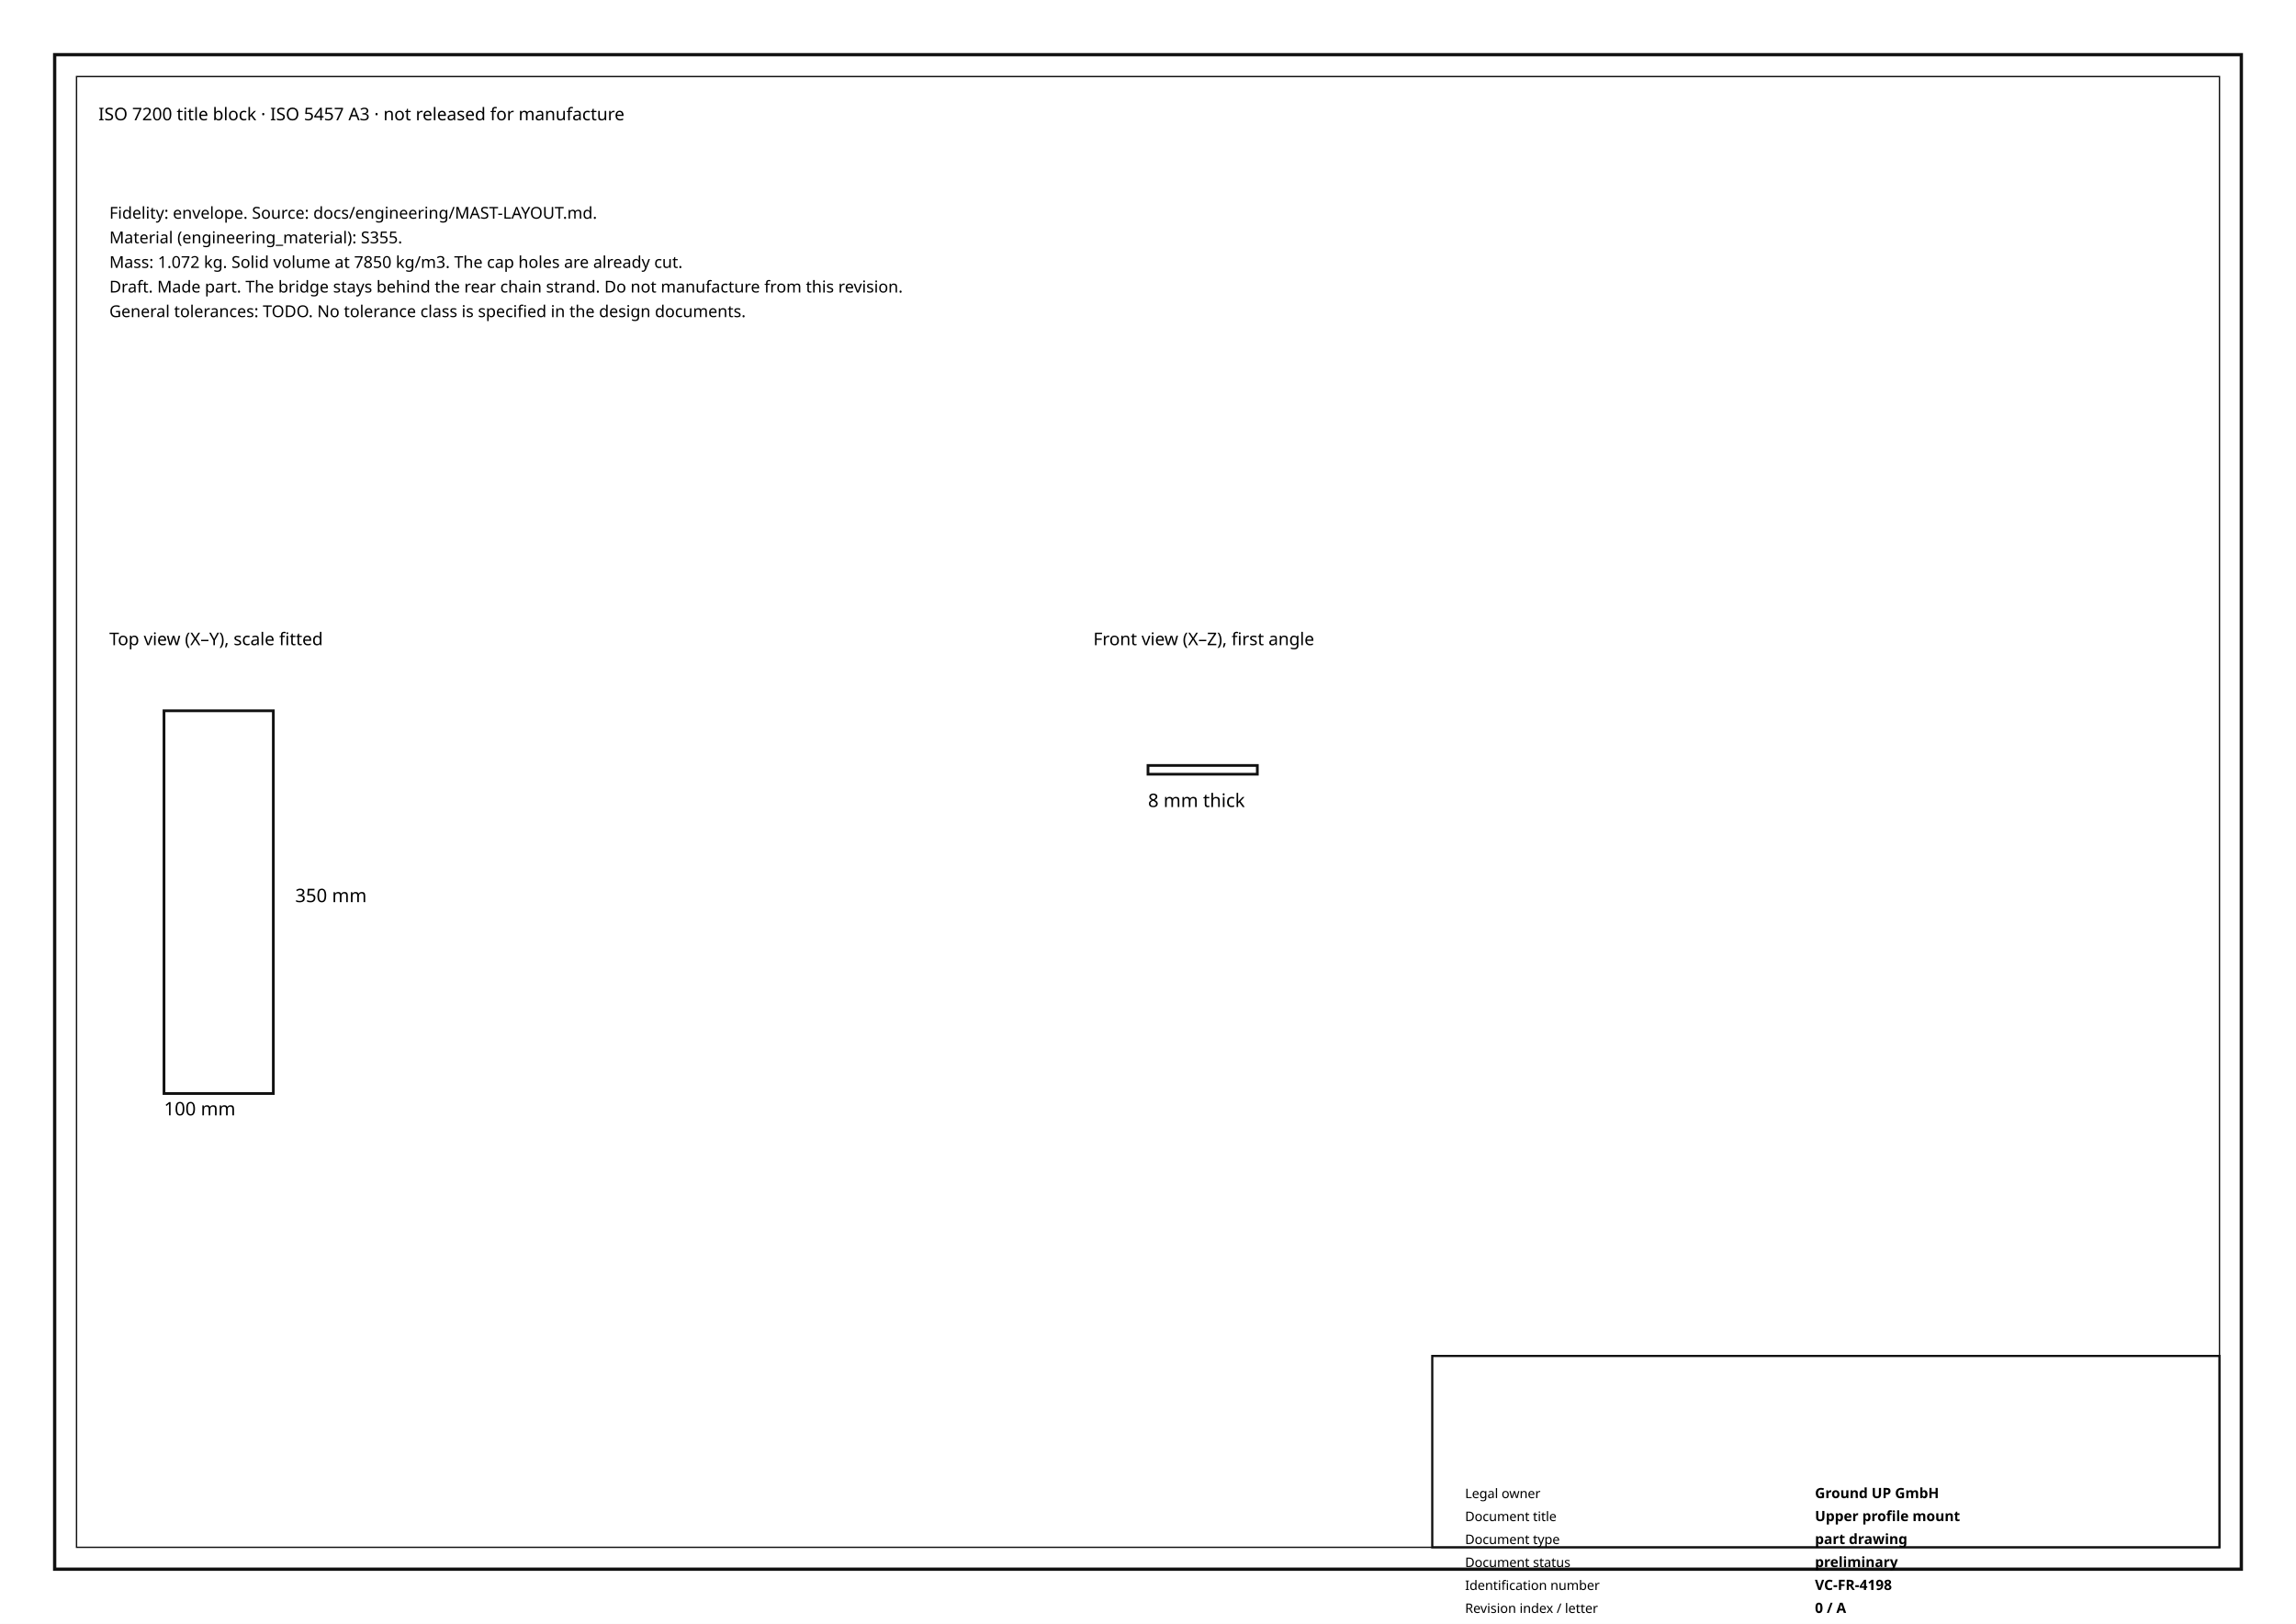
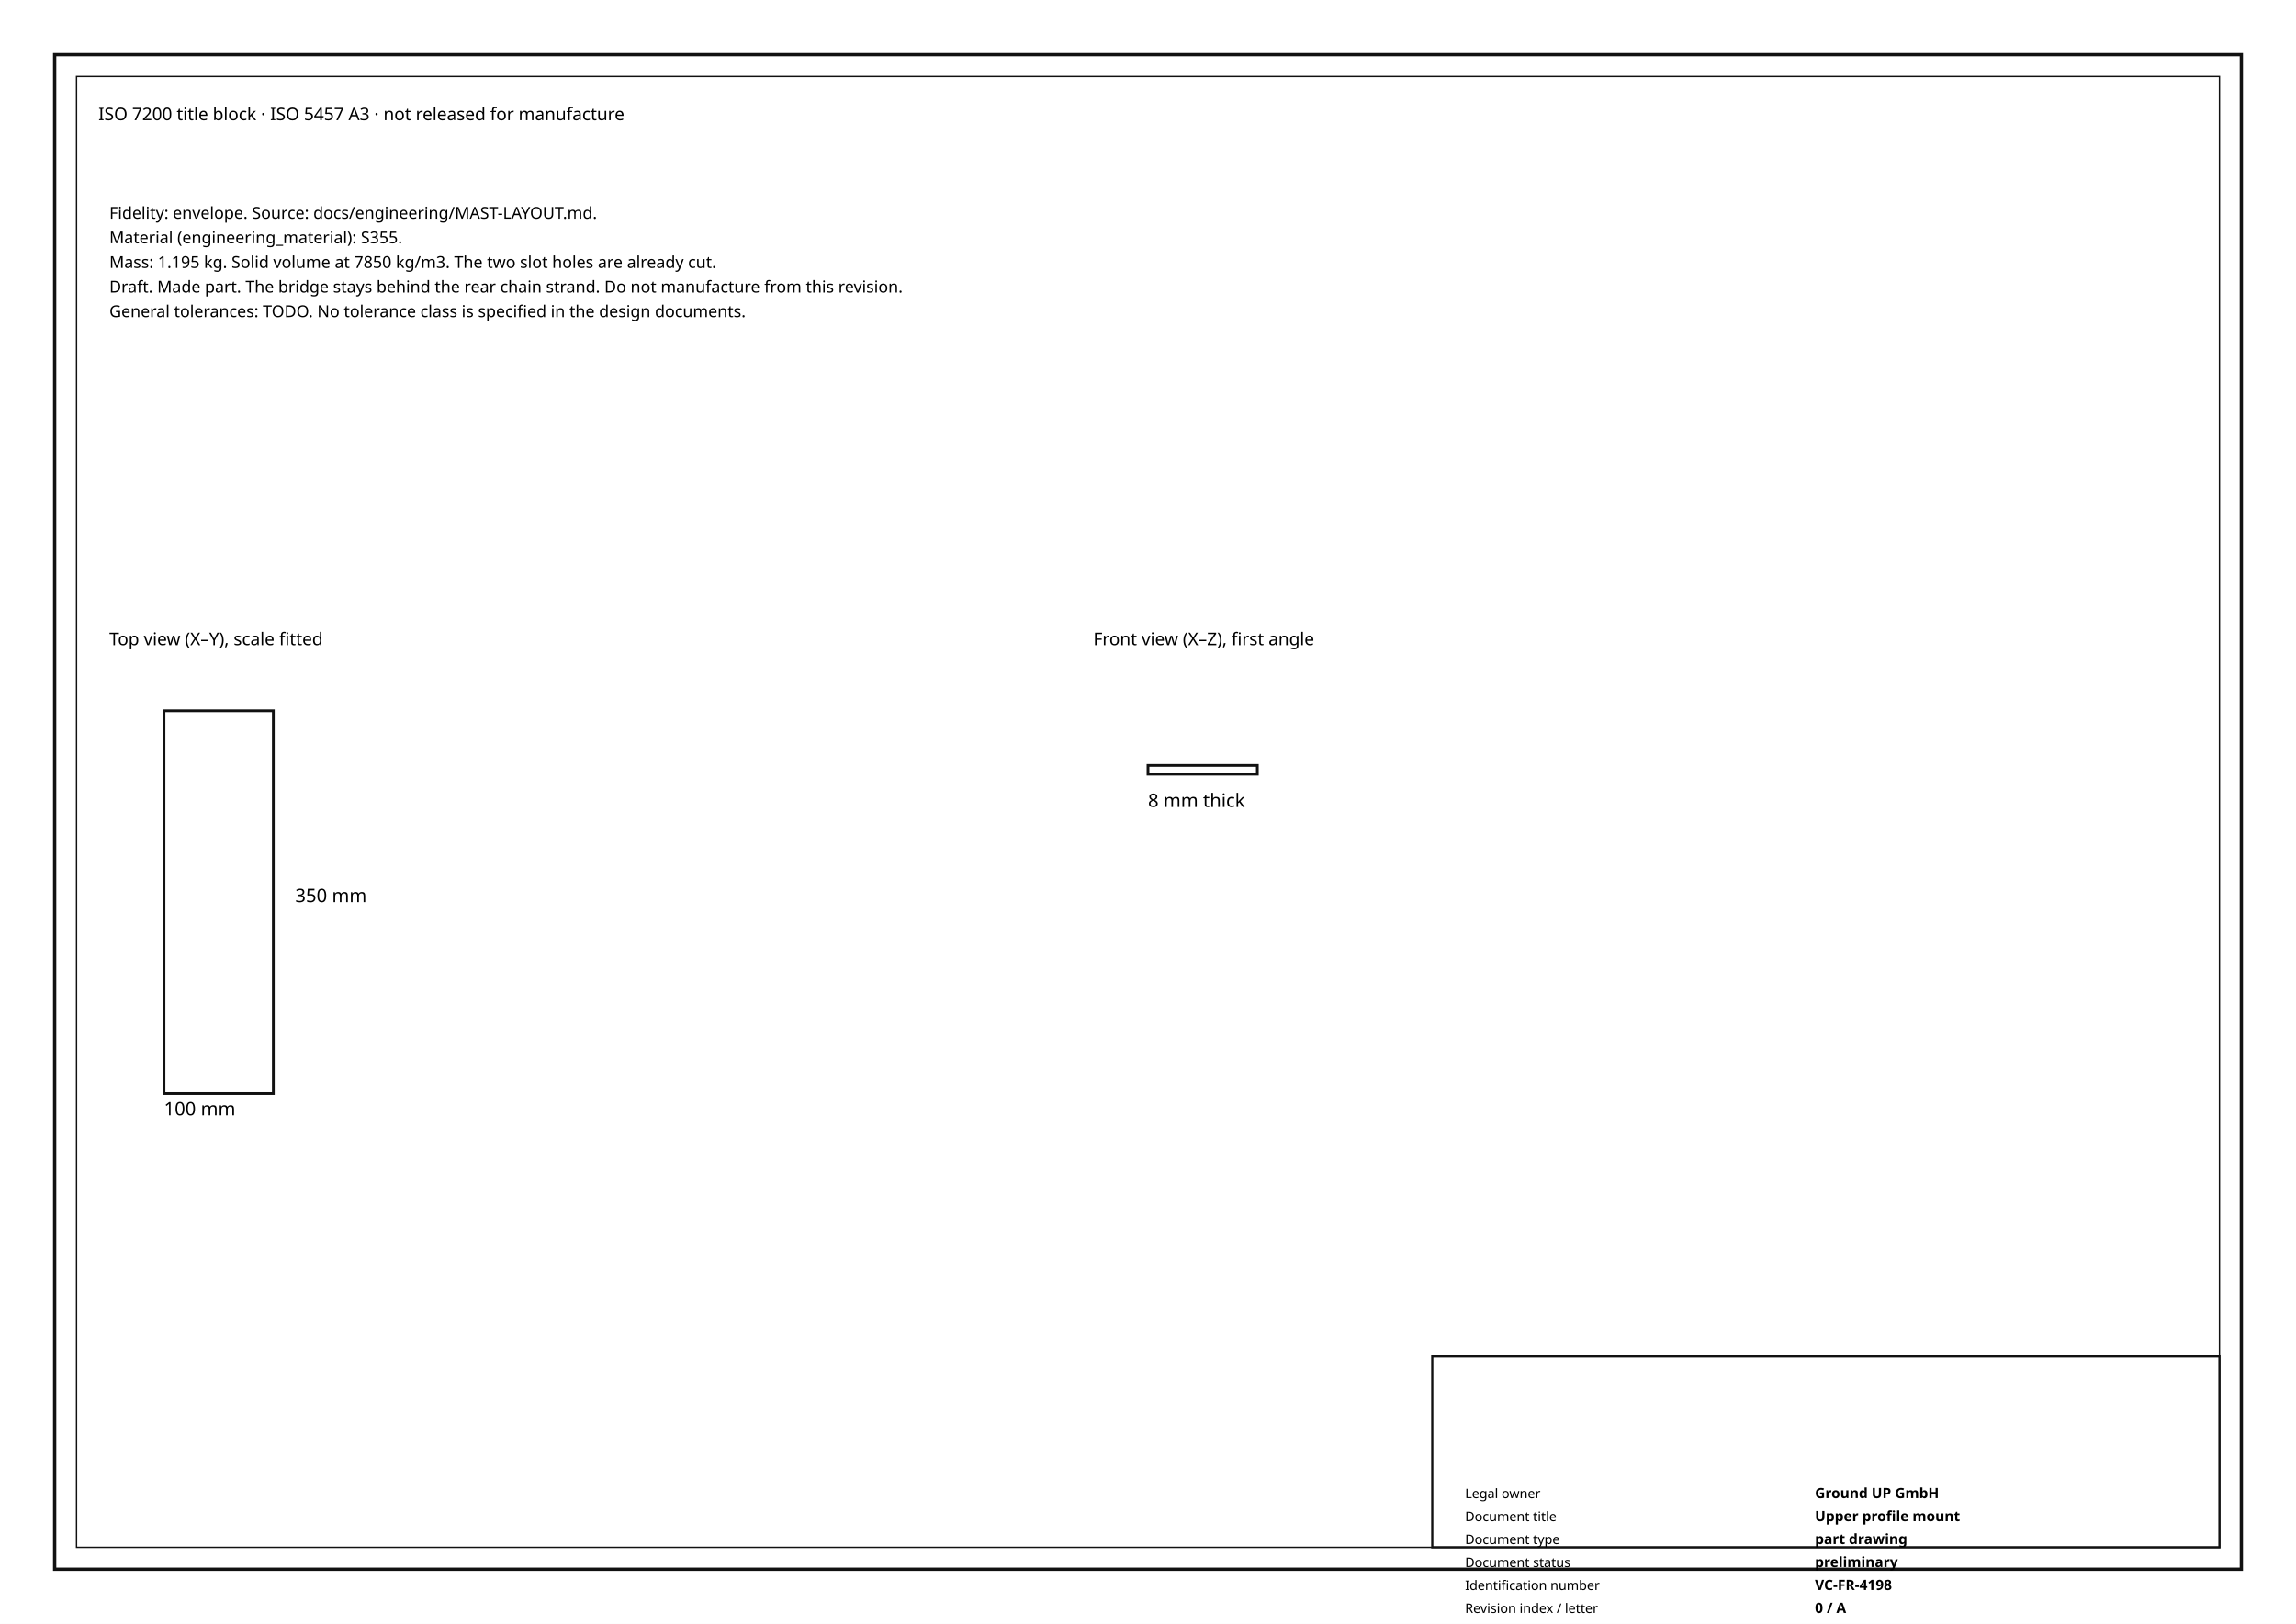
<svg xmlns="http://www.w3.org/2000/svg" width="420mm" height="297mm" viewBox="0 0 420.0 297.0">
  <rect width="100%" height="100%" fill="#fff" />
  <rect x="10" y="10" width="400" height="277" fill="none" stroke="#111" stroke-width="0.6" />
  <rect x="14" y="14" width="392" height="269" fill="none" stroke="#111" stroke-width="0.25" />
  <rect x="262" y="248" width="144" height="35" fill="none" stroke="#111" stroke-width="0.4" />
  <text x="18" y="22" font-size="3.2" font-family="sans-serif">ISO 7200 title block · ISO 5457 A3 · not released for manufacture</text>
  <text x="20" y="118" font-size="3.2" font-family="sans-serif">Top view (X–Y), scale fitted</text>
  <rect x="30" y="130" width="20.00" height="70.00" fill="none" stroke="#111" stroke-width="0.5" />
  <text x="30" y="204.0" font-size="3.4" font-family="sans-serif">100 mm</text>
  <text x="54.0" y="165.0" font-size="3.4" font-family="sans-serif">350 mm</text>
  <text x="200" y="118" font-size="3.2" font-family="sans-serif">Front view (X–Z), first angle</text>
  <rect x="210" y="140" width="20.00" height="1.60" fill="none" stroke="#111" stroke-width="0.5" />
  <text x="210" y="147.6" font-size="3.4" font-family="sans-serif">8 mm thick</text>
  <text x="20" y="40" font-size="3" font-family="sans-serif">Fidelity: envelope. Source: docs/engineering/MAST-LAYOUT.md.</text>
  <text x="20" y="44.5" font-size="3" font-family="sans-serif">Material (engineering_material): S355.</text>
-   <text x="20" y="49.0" font-size="3" font-family="sans-serif">Mass: 1.072 kg. Solid volume at 7850 kg/m3. The cap holes are already cut.</text>
+   <text x="20" y="49.0" font-size="3" font-family="sans-serif">Mass: 1.195 kg. Solid volume at 7850 kg/m3. The two slot holes are already cut.</text>
  <text x="20" y="53.5" font-size="3" font-family="sans-serif">Draft. Made part. The bridge stays behind the rear chain strand. Do not manufacture from this revision.</text>
  <text x="20" y="58.0" font-size="3" font-family="sans-serif">General tolerances: TODO. No tolerance class is specified in the design documents.</text>
  <text x="268" y="274" font-size="2.4" font-family="sans-serif">Legal owner</text>
  <text x="332" y="274" font-size="2.6" font-family="sans-serif" font-weight="700">Ground UP GmbH</text>
  <text x="268" y="278.2" font-size="2.4" font-family="sans-serif">Document title</text>
  <text x="332" y="278.2" font-size="2.6" font-family="sans-serif" font-weight="700">Upper profile mount</text>
  <text x="268" y="282.4" font-size="2.4" font-family="sans-serif">Document type</text>
  <text x="332" y="282.4" font-size="2.6" font-family="sans-serif" font-weight="700">part drawing</text>
  <text x="268" y="286.6" font-size="2.4" font-family="sans-serif">Document status</text>
  <text x="332" y="286.6" font-size="2.6" font-family="sans-serif" font-weight="700">preliminary</text>
  <text x="268" y="290.8" font-size="2.4" font-family="sans-serif">Identification number</text>
  <text x="332" y="290.8" font-size="2.6" font-family="sans-serif" font-weight="700">VC-FR-4198</text>
  <text x="268" y="295" font-size="2.4" font-family="sans-serif">Revision index / letter</text>
  <text x="332" y="295" font-size="2.6" font-family="sans-serif" font-weight="700">0 / A</text>
  <text x="268" y="299.2" font-size="2.4" font-family="sans-serif">Creator</text>
  <text x="332" y="299.2" font-size="2.6" font-family="sans-serif" font-weight="700">vibrocore cad export</text>
  <text x="268" y="303.4" font-size="2.4" font-family="sans-serif">Created</text>
  <text x="332" y="303.4" font-size="2.6" font-family="sans-serif" font-weight="700">2026-11-19</text>
  <text x="268" y="307.6" font-size="2.4" font-family="sans-serif">Units</text>
  <text x="332" y="307.6" font-size="2.6" font-family="sans-serif" font-weight="700">mm</text>
  <text x="268" y="311.8" font-size="2.4" font-family="sans-serif">Projection</text>
  <text x="332" y="311.8" font-size="2.6" font-family="sans-serif" font-weight="700">first angle (ISO 128)</text>
  <text x="268" y="316" font-size="2.4" font-family="sans-serif">Sheet</text>
  <text x="332" y="316" font-size="2.6" font-family="sans-serif" font-weight="700">1 / 1</text>
</svg>
